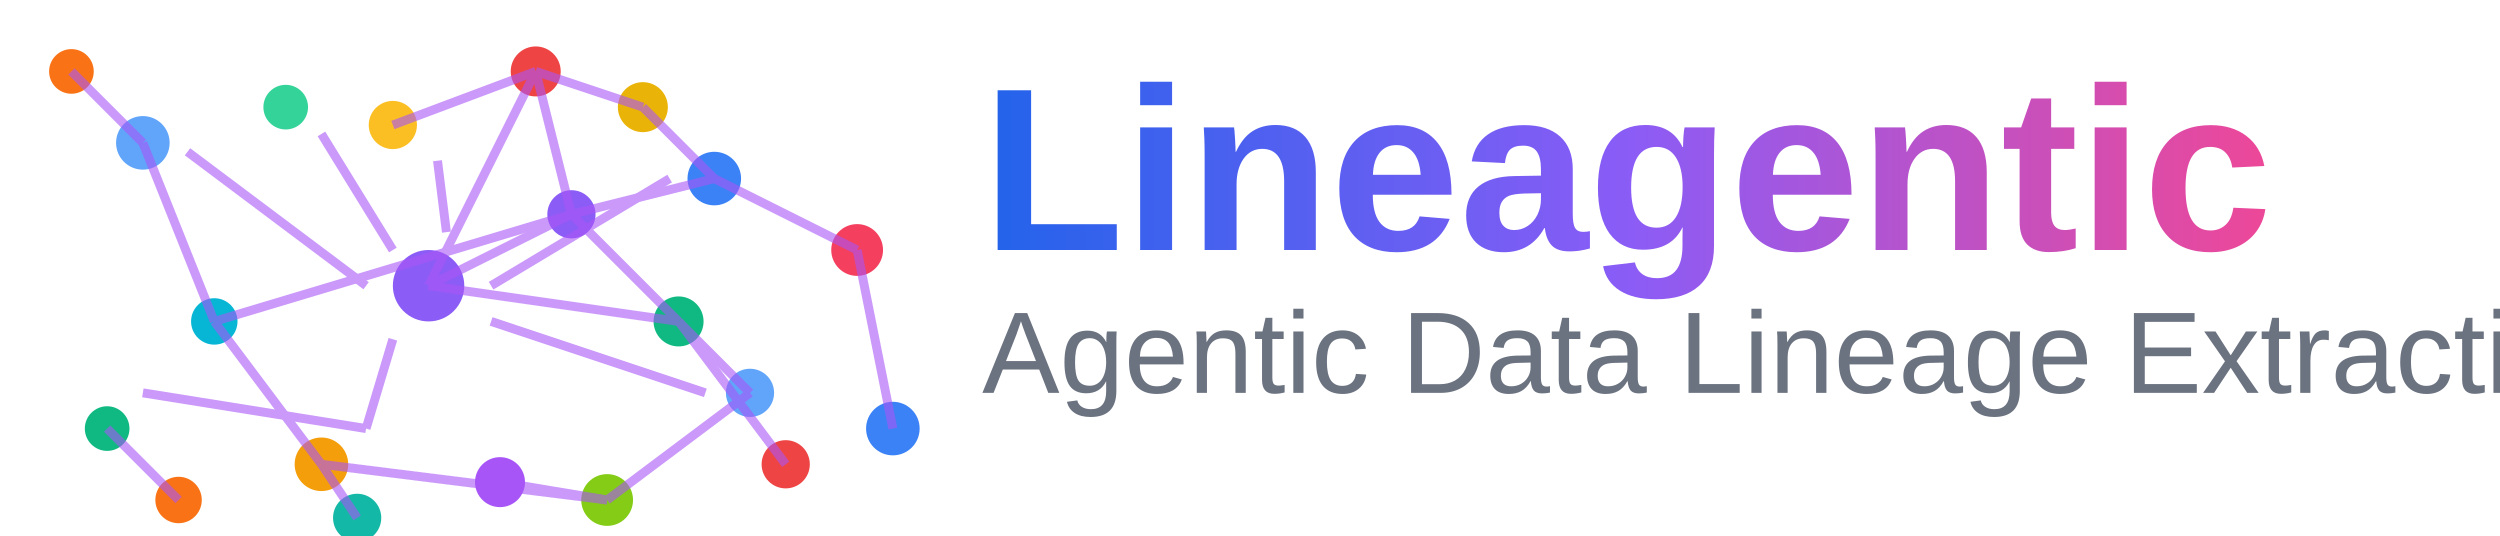
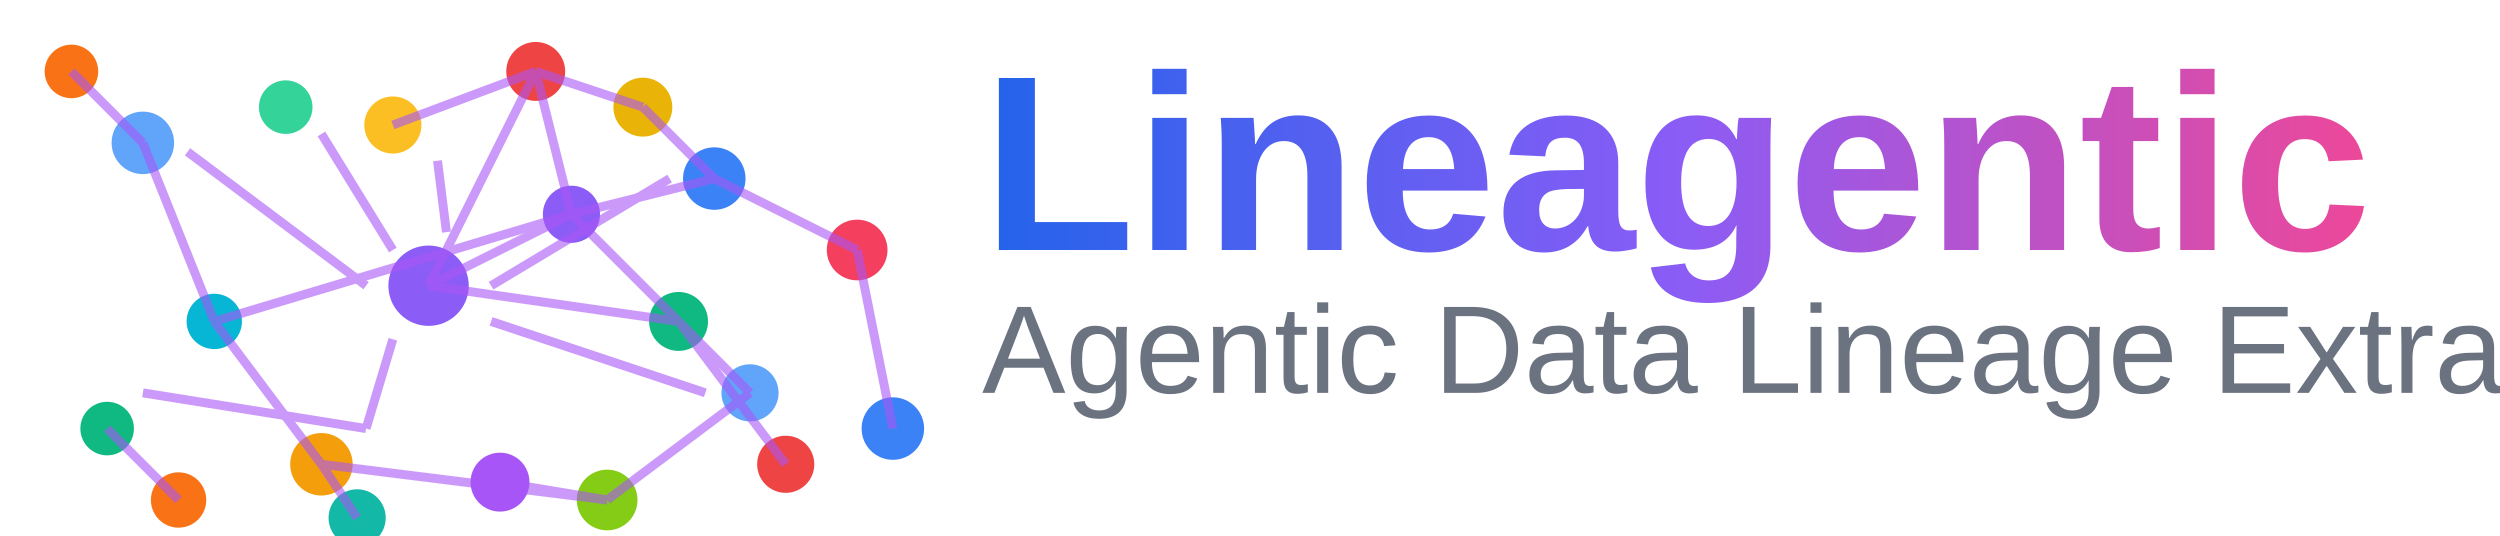
<svg xmlns="http://www.w3.org/2000/svg" width="280" height="60" viewBox="0 0 280 60">
-   <circle cx="16" cy="16" r="3" fill="#60a5fa" />
-   <circle cx="32" cy="12" r="2.5" fill="#34d399" />
-   <circle cx="44" cy="14" r="2.7" fill="#fbbf24" />
-   <circle cx="80" cy="20" r="3" fill="#3b82f6" />
-   <circle cx="12" cy="48" r="2.5" fill="#10b981" />
-   <circle cx="36" cy="52" r="3" fill="#f59e0b" />
-   <circle cx="84" cy="44" r="2.7" fill="#60a5fa" />
-   <circle cx="48" cy="32" r="4" fill="#8b5cf6" />
-   <circle cx="60" cy="8" r="2.8" fill="#ef4444" />
-   <circle cx="24" cy="36" r="2.6" fill="#06b6d4" />
-   <circle cx="68" cy="56" r="2.9" fill="#84cc16" />
-   <circle cx="8" cy="8" r="2.5" fill="#f97316" />
-   <circle cx="72" cy="12" r="2.8" fill="#eab308" />
-   <circle cx="96" cy="28" r="2.9" fill="#f43f5e" />
-   <circle cx="64" cy="24" r="2.7" fill="#8b5cf6" />
-   <circle cx="76" cy="36" r="2.8" fill="#10b981" />
-   <circle cx="100" cy="48" r="3" fill="#3b82f6" />
-   <circle cx="88" cy="52" r="2.7" fill="#ef4444" />
-   <circle cx="20" cy="56" r="2.6" fill="#f97316" />
-   <circle cx="40" cy="58" r="2.7" fill="#14b8a6" />
-   <circle cx="56" cy="54" r="2.8" fill="#a855f7" />
+   <circle cx="16" cy="16" r="3.5" fill="#60a5fa" />
+   <circle cx="32" cy="12" r="3" fill="#34d399" />
+   <circle cx="44" cy="14" r="3.2" fill="#fbbf24" />
+   <circle cx="80" cy="20" r="3.5" fill="#3b82f6" />
+   <circle cx="12" cy="48" r="3" fill="#10b981" />
+   <circle cx="36" cy="52" r="3.5" fill="#f59e0b" />
+   <circle cx="84" cy="44" r="3.2" fill="#60a5fa" />
+   <circle cx="48" cy="32" r="4.5" fill="#8b5cf6" />
+   <circle cx="60" cy="8" r="3.3" fill="#ef4444" />
+   <circle cx="24" cy="36" r="3.1" fill="#06b6d4" />
+   <circle cx="68" cy="56" r="3.4" fill="#84cc16" />
+   <circle cx="8" cy="8" r="3" fill="#f97316" />
+   <circle cx="72" cy="12" r="3.3" fill="#eab308" />
+   <circle cx="96" cy="28" r="3.4" fill="#f43f5e" />
+   <circle cx="64" cy="24" r="3.2" fill="#8b5cf6" />
+   <circle cx="76" cy="36" r="3.3" fill="#10b981" />
+   <circle cx="100" cy="48" r="3.5" fill="#3b82f6" />
+   <circle cx="88" cy="52" r="3.2" fill="#ef4444" />
+   <circle cx="20" cy="56" r="3.1" fill="#f97316" />
+   <circle cx="40" cy="58" r="3.2" fill="#14b8a6" />
+   <circle cx="56" cy="54" r="3.3" fill="#a855f7" />
  <g stroke="#a855f7" stroke-width="1" fill="none" opacity="0.6">
    <path d="M21 17 L41 32" />
    <path d="M36 15 L44 28" />
    <path d="M49 18 L50 26" />
    <path d="M75 20 L55 32" />
    <path d="M16 44 L41 48" />
    <path d="M41 48 L44 38" />
    <path d="M79 44 L55 36" />
    <path d="M44 14 L60 8" />
    <path d="M60 8 L48 32" />
    <path d="M16 16 L24 36" />
    <path d="M24 36 L36 52" />
    <path d="M84 44 L68 56" />
    <path d="M68 56 L36 52" />
    <path d="M8 8 L16 16" />
    <path d="M60 8 L72 12" />
    <path d="M72 12 L80 20" />
    <path d="M80 20 L96 28" />
    <path d="M96 28 L100 48" />
    <path d="M80 20 L64 24" />
    <path d="M64 24 L76 36" />
    <path d="M76 36 L88 52" />
    <path d="M64 24 L48 32" />
    <path d="M76 36 L84 44" />
    <path d="M12 48 L20 56" />
    <path d="M36 52 L40 58" />
    <path d="M68 56 L56 54" />
    <path d="M24 36 L64 24" />
    <path d="M48 32 L76 36" />
    <path d="M60 8 L64 24" />
  </g>
  <defs>
    <linearGradient id="textGradient" x1="0%" y1="0%" x2="100%" y2="0%">
      <stop offset="0%" stop-color="#2563eb" />
      <stop offset="50%" stop-color="#8b5cf6" />
      <stop offset="100%" stop-color="#ec4899" />
    </linearGradient>
  </defs>
-   <text x="110" y="28" font-family="Arial, sans-serif" font-size="26" font-weight="bold" fill="url(#textGradient)">Lineagentic</text>
-   <text x="110" y="44" font-family="Arial, sans-serif" font-size="13" fill="#6b7280">Agentic Data Lineage Extraction</text>
+   <text x="110" y="28" font-family="Arial, sans-serif" font-size="28" font-weight="bold" fill="url(#textGradient)">Lineagentic</text>
+   <text x="110" y="44" font-family="Arial, sans-serif" font-size="14" fill="#6b7280">Agentic Data Lineage Extraction</text>
</svg>
